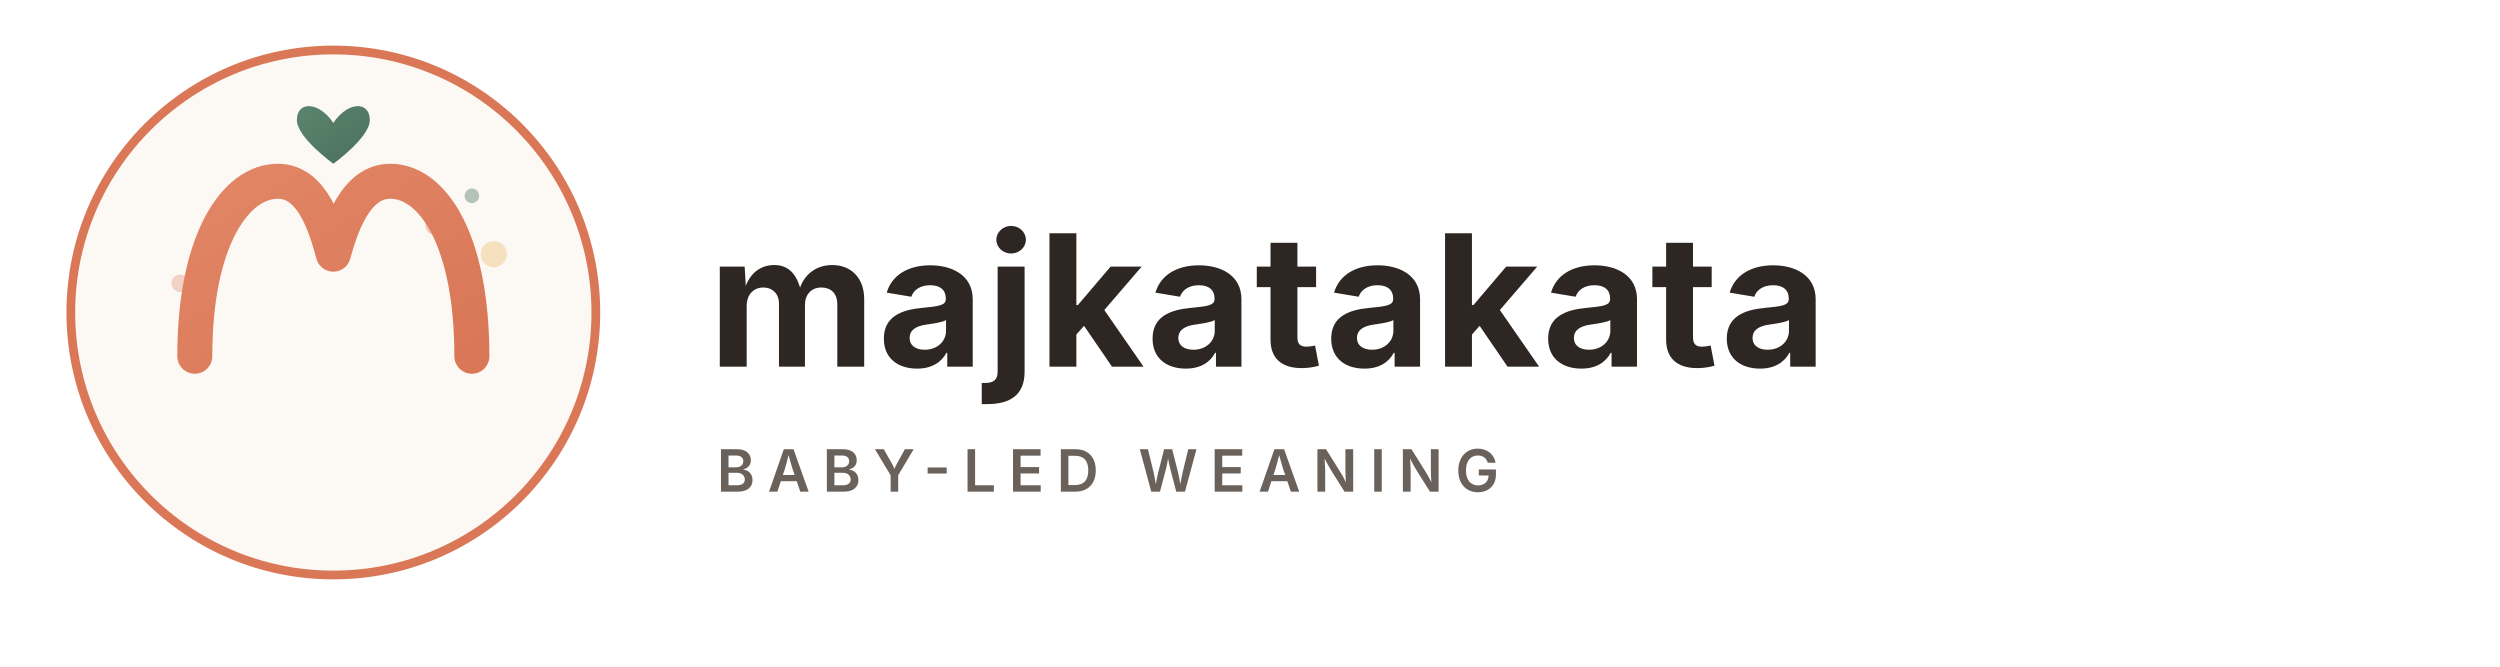
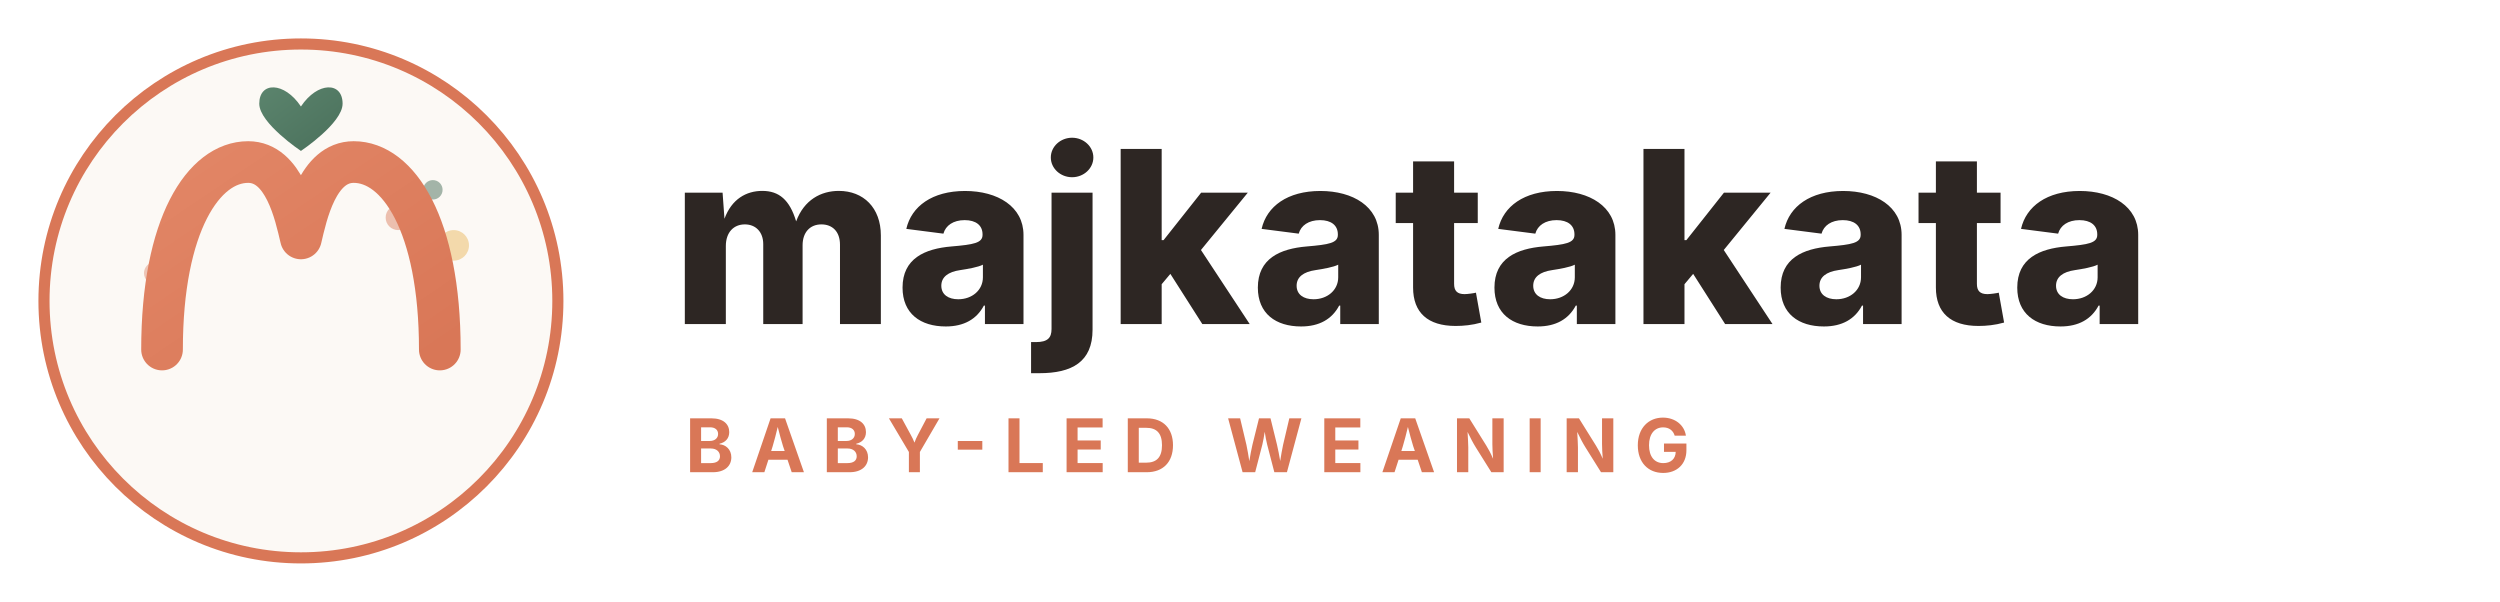
- <svg xmlns="http://www.w3.org/2000/svg" viewBox="0 0 600 160" width="100%" height="100%">
+ <svg xmlns="http://www.w3.org/2000/svg" viewBox="0 0 540 130" width="100%" height="100%">
  <defs>
    <linearGradient id="terracottaGradH" x1="0%" y1="0%" x2="100%" y2="100%">
      <stop offset="0%" stop-color="#E28666" />
      <stop offset="100%" stop-color="#D97757" />
    </linearGradient>
    <linearGradient id="sageGradH" x1="0%" y1="0%" x2="100%" y2="100%">
      <stop offset="0%" stop-color="#5B846D" />
      <stop offset="100%" stop-color="#4A705B" />
    </linearGradient>
  </defs>
-   <g transform="translate(10, 5) scale(0.35)">
-     <circle cx="200" cy="200" r="180" fill="#FCF9F5" stroke="#D97757" stroke-width="6" />
-     <circle cx="270" cy="140" r="7" fill="#D97757" opacity="0.35" />
-     <circle cx="295" cy="120" r="5" fill="#4A705B" opacity="0.40" />
-     <circle cx="310" cy="160" r="9" fill="#E5A93C" opacity="0.30" />
-     <circle cx="95" cy="180" r="6" fill="#D97757" opacity="0.30" />
-     <path d="M 200 70 C 190 55, 175 55, 175 68 C 175 80, 200 98, 200 98 C 200 98, 225 80, 225 68 C 225 55, 210 55, 200 70 Z" fill="url(#sageGradH)" />
-     <path d="M 105 230 C 105 150, 133 110, 162 110 C 186 110, 195 142, 200 160 C 205 142, 215 110, 239 110 C 268 110, 295 150, 295 230" fill="none" stroke="url(#terracottaGradH)" stroke-width="24" stroke-linecap="round" stroke-linejoin="round" />
+   <g transform="translate(5, 5) scale(0.30)">
+     <circle cx="200" cy="200" r="185" fill="#FCF9F5" stroke="#D97757" stroke-width="8" />
+     <circle cx="270" cy="140" r="9" fill="#D97757" opacity="0.45" />
+     <circle cx="295" cy="120" r="7" fill="#4A705B" opacity="0.50" />
+     <circle cx="310" cy="160" r="11" fill="#E5A93C" opacity="0.40" />
+     <circle cx="95" cy="180" r="8" fill="#D97757" opacity="0.40" />
+     <path d="M 200 60 C 188 42, 170 42, 170 58 C 170 72, 200 92, 200 92 C 200 92, 230 72, 230 58 C 230 42, 212 42, 200 60 Z" fill="url(#sageGradH)" />
+     <path d="M 100 235 C 100 145, 130 100, 162 100 C 188 100, 196 138, 200 155 C 204 138, 212 100, 238 100 C 270 100, 300 145, 300 235" fill="none" stroke="url(#terracottaGradH)" stroke-width="30" stroke-linecap="round" stroke-linejoin="round" />
  </g>
-   <text x="170" y="88" font-family="'Outfit', 'Plus Jakarta Sans', -apple-system, sans-serif" font-size="44" font-weight="700" fill="#2D2623" letter-spacing="0.5">majkatakata</text>
-   <text x="172" y="118" font-family="'Plus Jakarta Sans', -apple-system, sans-serif" font-size="14" font-weight="600" fill="#6B615B" letter-spacing="3">BABY-LED WEANING</text>
+   <text x="145" y="70" font-family="'Outfit', 'Plus Jakarta Sans', -apple-system, sans-serif" font-size="52" font-weight="800" fill="#2D2623" letter-spacing="0.2">majkatakata</text>
+   <text x="148" y="102" font-family="'Plus Jakarta Sans', -apple-system, sans-serif" font-size="16" font-weight="700" fill="#D97757" letter-spacing="3.5">BABY-LED WEANING</text>
</svg>
